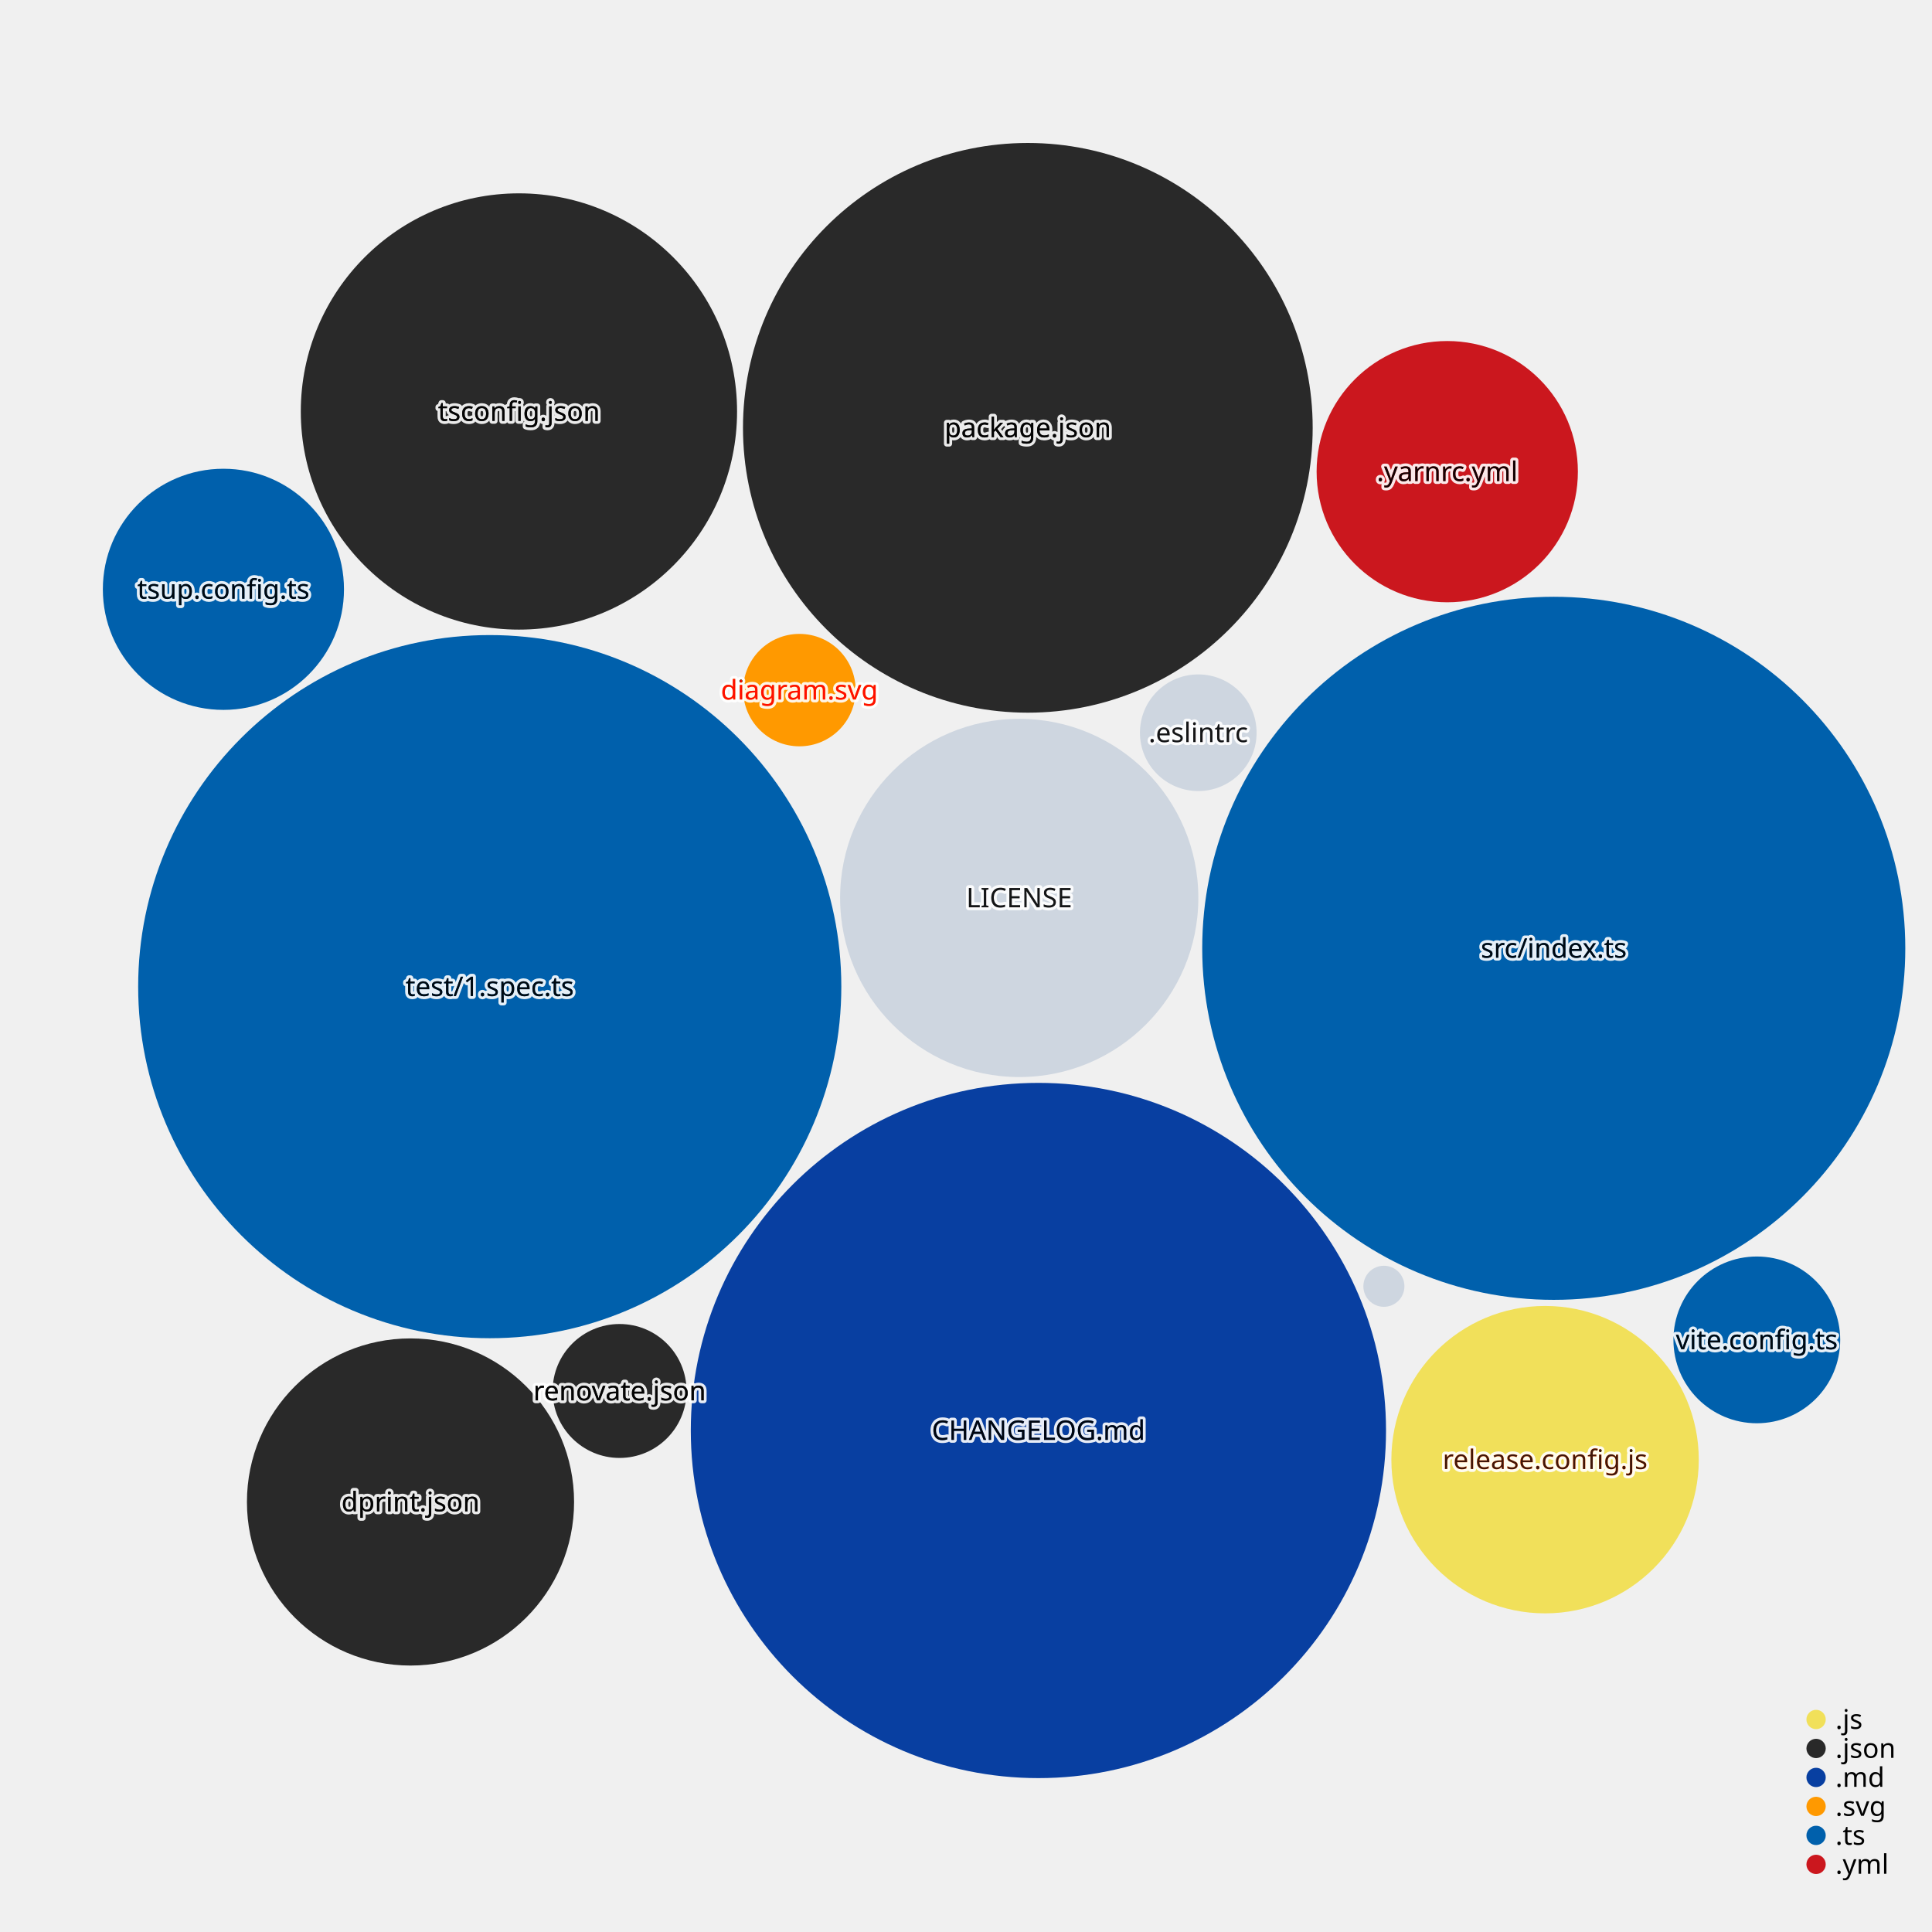
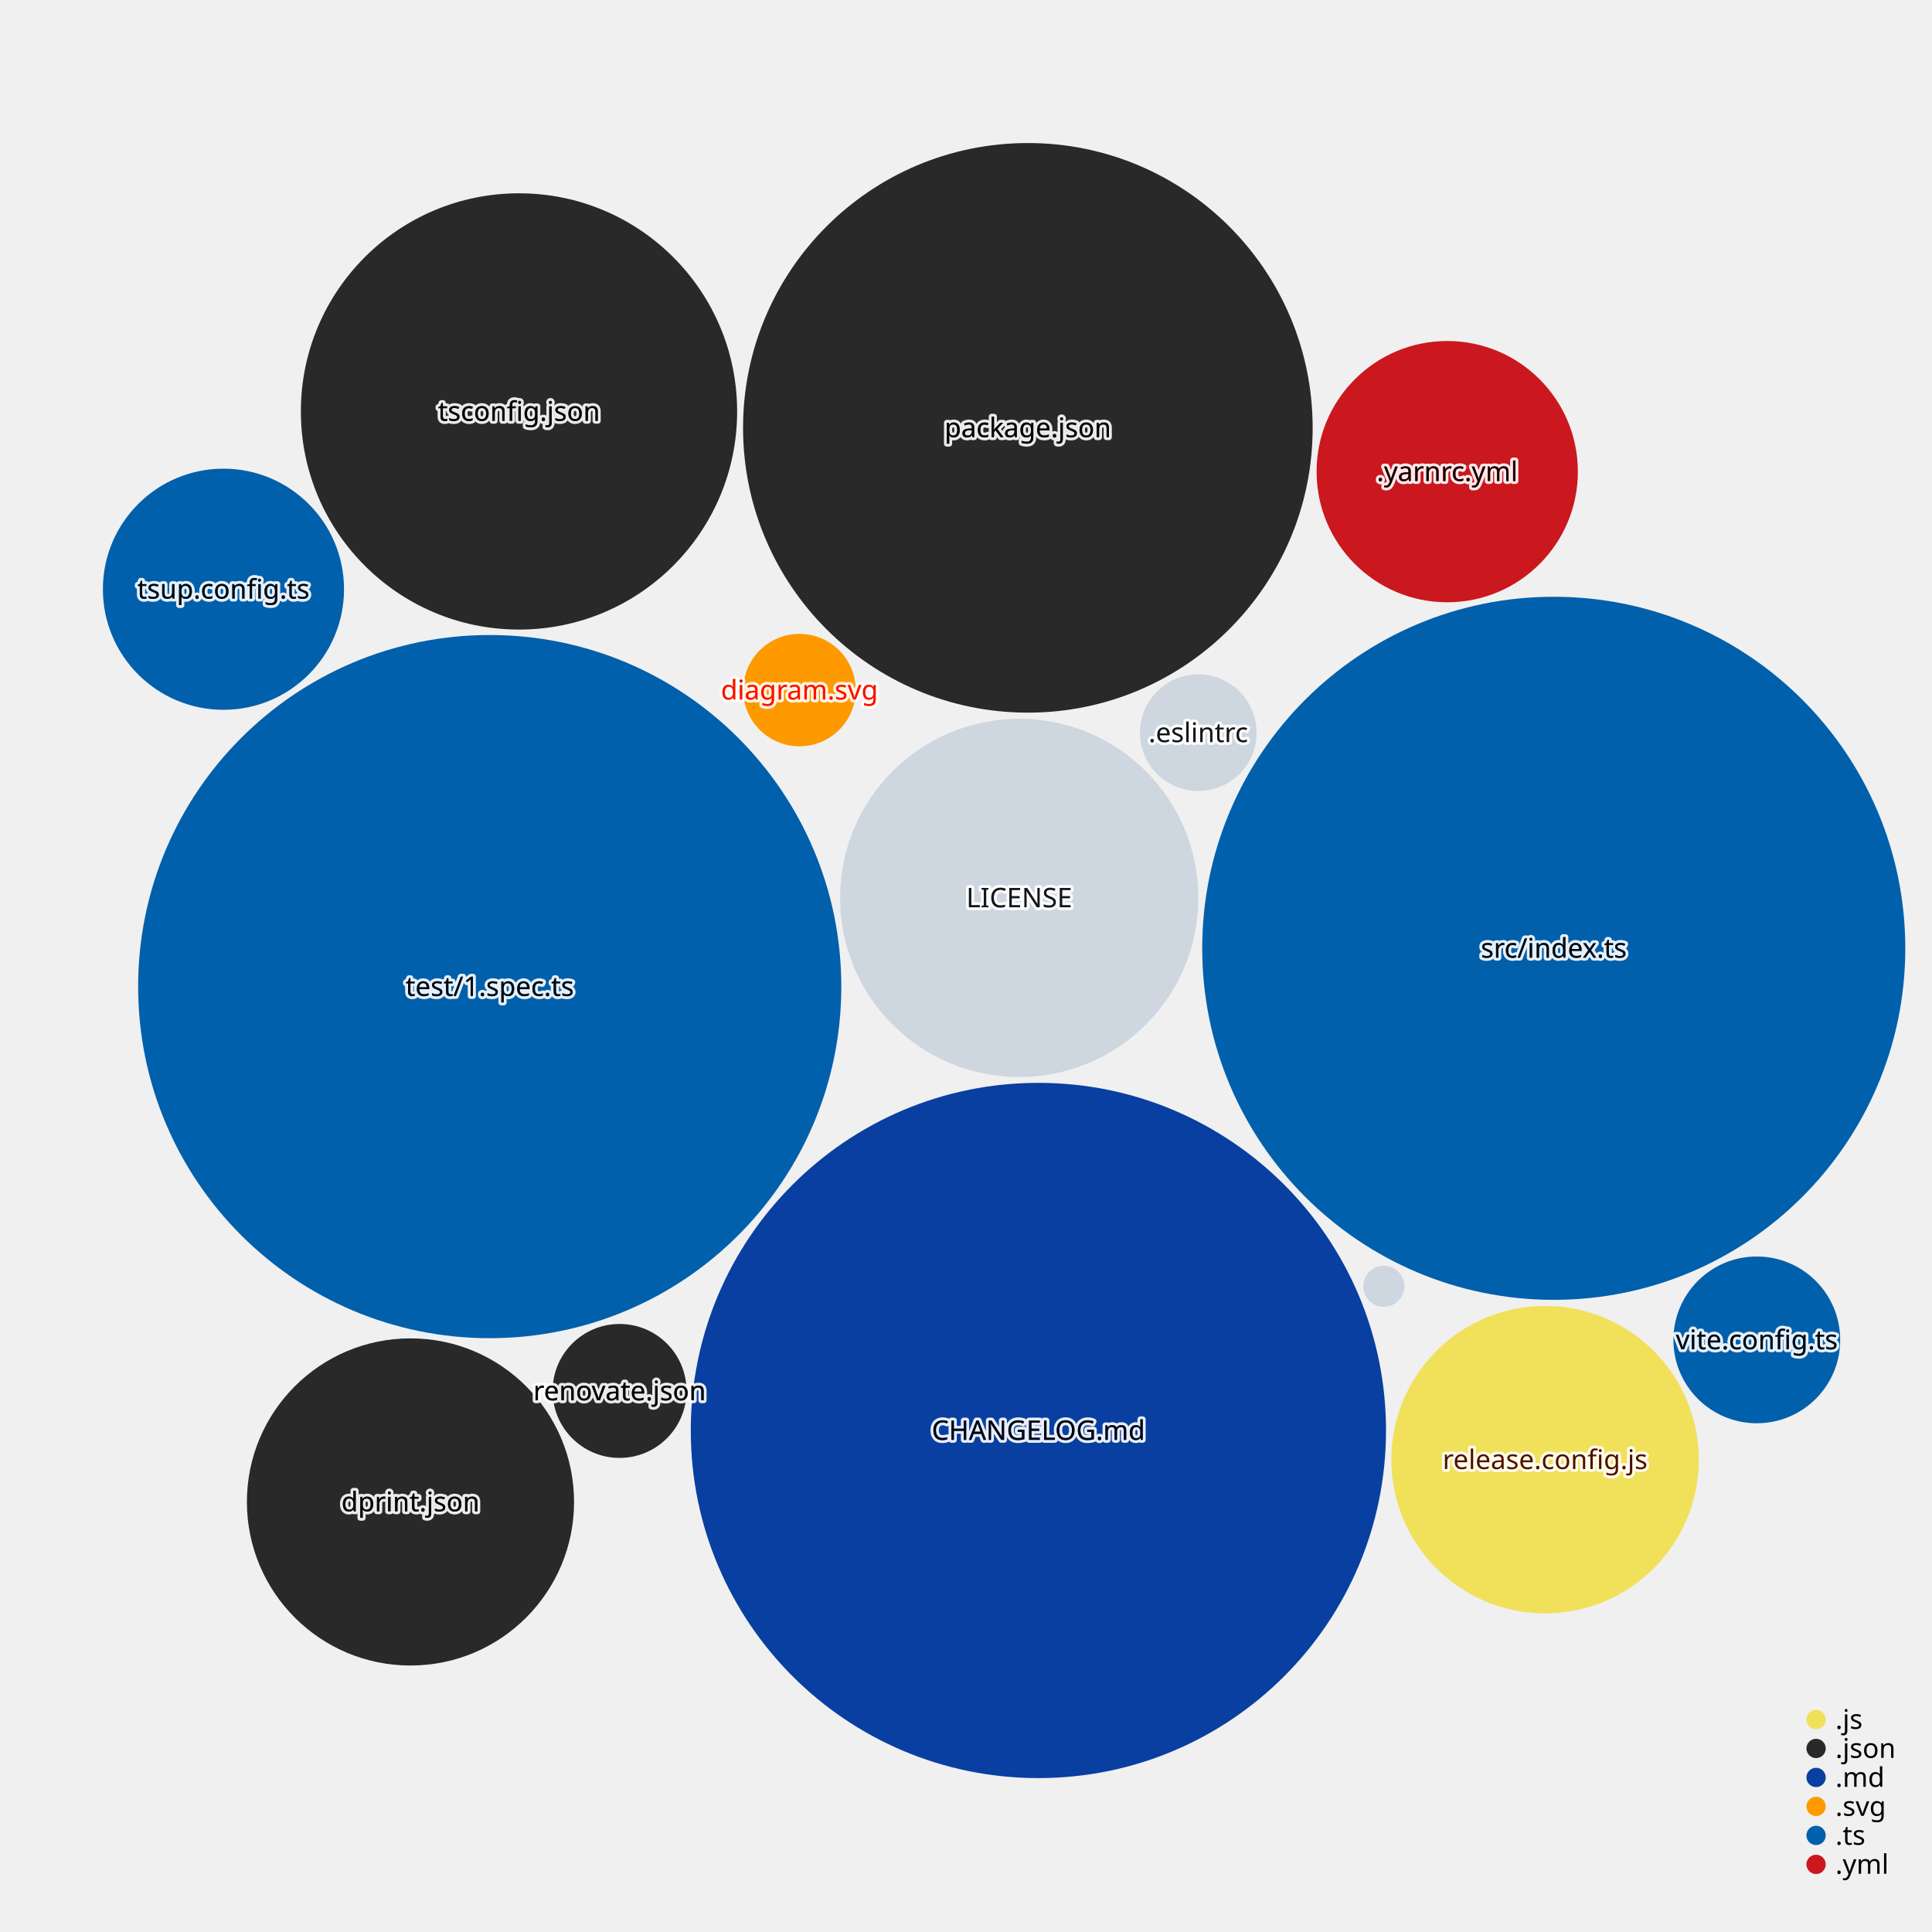
<svg xmlns="http://www.w3.org/2000/svg" width="1000" height="1000" style="background:white;font-family:sans-serif;overflow:visible">
  <defs>
    <filter id="glow" x="-50%" y="-50%" width="200%" height="200%">
      <feGaussianBlur stdDeviation="4" result="coloredBlur" />
      <feMerge>
        <feMergeNode in="coloredBlur" />
        <feMergeNode in="SourceGraphic" />
      </feMerge>
    </filter>
  </defs>
-   <g style="fill:#0060ac;transition:transform 0s ease-out, fill 0.1s ease-out" transform="translate(253.4896, 510.6838)">
-     <circle style="transition:all 0.5s ease-out" r="181.975" stroke-width="0" stroke="#374151" />
+   <g style="fill:#0060ac;transition:transform 0s ease-out, fill 0.1s ease-out" transform="translate(253.4825, 510.6643)">
+     <circle style="transition:all 0.5s ease-out" r="181.978" stroke-width="0" stroke="#374151" />
  </g>
-   <g style="fill:#0060ac;transition:transform 0s ease-out, fill 0.1s ease-out" transform="translate(804.2214, 490.8438)">
-     <circle style="transition:all 0.5s ease-out" r="181.953" stroke-width="0" stroke="#374151" />
+   <g style="fill:#0060ac;transition:transform 0s ease-out, fill 0.1s ease-out" transform="translate(804.2221, 490.8385)">
+     <circle style="transition:all 0.5s ease-out" r="181.956" stroke-width="0" stroke="#374151" />
  </g>
-   <g style="fill:#083fa1;transition:transform 0s ease-out, fill 0.1s ease-out" transform="translate(537.4791, 740.4223)">
-     <circle style="transition:all 0.5s ease-out" r="179.926" stroke-width="0" stroke="#374151" />
+   <g style="fill:#083fa1;transition:transform 0s ease-out, fill 0.1s ease-out" transform="translate(537.4696, 740.4131)">
+     <circle style="transition:all 0.5s ease-out" r="179.928" stroke-width="0" stroke="#374151" />
  </g>
-   <g style="fill:#292929;transition:transform 0s ease-out, fill 0.1s ease-out" transform="translate(532.0035, 221.4398)">
-     <circle style="transition:all 0.5s ease-out" r="147.438" stroke-width="0" stroke="#374151" />
+   <g style="fill:#292929;transition:transform 0s ease-out, fill 0.1s ease-out" transform="translate(532.0155, 221.451)">
+     <circle style="transition:all 0.5s ease-out" r="147.413" stroke-width="0" stroke="#374151" />
  </g>
-   <g style="fill:#292929;transition:transform 0s ease-out, fill 0.1s ease-out" transform="translate(268.5988, 212.9805)">
-     <circle style="transition:all 0.5s ease-out" r="112.906" stroke-width="0" stroke="#374151" />
+   <g style="fill:#292929;transition:transform 0s ease-out, fill 0.1s ease-out" transform="translate(268.6356, 212.9592)">
+     <circle style="transition:all 0.5s ease-out" r="112.907" stroke-width="0" stroke="#374151" />
  </g>
-   <g style="fill:#CED6E0;transition:transform 0s ease-out, fill 0.1s ease-out" transform="translate(527.5496, 464.7703)">
-     <circle style="transition:all 0.5s ease-out" r="92.71" stroke-width="0" stroke="#374151" />
+   <g style="fill:#CED6E0;transition:transform 0s ease-out, fill 0.1s ease-out" transform="translate(527.5472, 464.7572)">
+     <circle style="transition:all 0.5s ease-out" r="92.712" stroke-width="0" stroke="#374151" />
  </g>
-   <g style="fill:#292929;transition:transform 0s ease-out, fill 0.1s ease-out" transform="translate(212.4774, 777.4227)">
-     <circle style="transition:all 0.5s ease-out" r="84.664" stroke-width="0" stroke="#374151" />
+   <g style="fill:#292929;transition:transform 0s ease-out, fill 0.1s ease-out" transform="translate(212.4627, 777.4056)">
+     <circle style="transition:all 0.5s ease-out" r="84.666" stroke-width="0" stroke="#374151" />
  </g>
-   <g style="fill:#f1e05a;transition:transform 0s ease-out, fill 0.1s ease-out" transform="translate(799.7262, 755.5152)">
-     <circle style="transition:all 0.5s ease-out" r="79.558" stroke-width="0" stroke="#374151" />
+   <g style="fill:#f1e05a;transition:transform 0s ease-out, fill 0.1s ease-out" transform="translate(799.7198, 755.5133)">
+     <circle style="transition:all 0.5s ease-out" r="79.559" stroke-width="0" stroke="#374151" />
  </g>
-   <g style="fill:#cb171e;transition:transform 0s ease-out, fill 0.1s ease-out" transform="translate(749.0932, 244.1285)">
-     <circle style="transition:all 0.5s ease-out" r="67.615" stroke-width="0" stroke="#374151" />
+   <g style="fill:#cb171e;transition:transform 0s ease-out, fill 0.1s ease-out" transform="translate(749.0824, 244.1223)">
+     <circle style="transition:all 0.5s ease-out" r="67.616" stroke-width="0" stroke="#374151" />
  </g>
-   <g style="fill:#0060ac;transition:transform 0s ease-out, fill 0.1s ease-out" transform="translate(115.6398, 305.0316)">
+   <g style="fill:#0060ac;transition:transform 0s ease-out, fill 0.1s ease-out" transform="translate(115.6611, 304.989)">
    <circle style="transition:all 0.5s ease-out" r="62.406" stroke-width="0" stroke="#374151" />
  </g>
-   <g style="fill:#0060ac;transition:transform 0s ease-out, fill 0.1s ease-out" transform="translate(909.3227, 693.5203)">
-     <circle style="transition:all 0.5s ease-out" r="43.157" stroke-width="0" stroke="#374151" />
+   <g style="fill:#0060ac;transition:transform 0s ease-out, fill 0.1s ease-out" transform="translate(909.3194, 693.5205)">
+     <circle style="transition:all 0.5s ease-out" r="43.158" stroke-width="0" stroke="#374151" />
  </g>
-   <g style="fill:#292929;transition:transform 0s ease-out, fill 0.1s ease-out" transform="translate(320.6946, 719.9635)">
-     <circle style="transition:all 0.5s ease-out" r="34.661" stroke-width="0" stroke="#374151" />
+   <g style="fill:#292929;transition:transform 0s ease-out, fill 0.1s ease-out" transform="translate(320.6828, 719.9485)">
+     <circle style="transition:all 0.5s ease-out" r="34.662" stroke-width="0" stroke="#374151" />
  </g>
-   <g style="fill:#CED6E0;transition:transform 0s ease-out, fill 0.1s ease-out" transform="translate(620.2227, 379.2616)">
+   <g style="fill:#CED6E0;transition:transform 0s ease-out, fill 0.1s ease-out" transform="translate(620.224, 379.2502)">
    <circle style="transition:all 0.5s ease-out" r="30.185" stroke-width="0" stroke="#374151" />
  </g>
-   <g style="fill:#ff9900;transition:transform 0s ease-out, fill 0.1s ease-out" transform="translate(413.7755, 357.1984)">
+   <g style="fill:#ff9900;transition:transform 0s ease-out, fill 0.1s ease-out" transform="translate(413.8092, 357.1955)">
    <circle style="transition:all 0.5s ease-out" r="29.097" stroke-width="0" stroke="#374151" />
  </g>
-   <g style="fill:#CED6E0;transition:transform 0s ease-out, fill 0.1s ease-out" transform="translate(716.3017, 665.7806)">
+   <g style="fill:#CED6E0;transition:transform 0s ease-out, fill 0.1s ease-out" transform="translate(716.2965, 665.7752)">
    <circle style="transition:all 0.5s ease-out" r="10.625" stroke-width="0" stroke="#374151" />
  </g>
-   <g style="fill:#0060ac;transition:transform 0s ease-out" transform="translate(253.4896, 510.6838)">
+   <g style="fill:#0060ac;transition:transform 0s ease-out" transform="translate(253.4825, 510.6643)">
    <text style="pointer-events:none;opacity:0.9;font-size:14px;font-weight:500;transition:all 0.5s ease-out" fill="#4B5563" text-anchor="middle" dominant-baseline="middle" stroke="white" stroke-width="3" stroke-linejoin="round">test/1.spec.ts</text>
    <text style="pointer-events:none;opacity:1;font-size:14px;font-weight:500;transition:all 0.5s ease-out" text-anchor="middle" dominant-baseline="middle">test/1.spec.ts</text>
    <text style="pointer-events:none;opacity:0.9;font-size:14px;font-weight:500;mix-blend-mode:color-burn;transition:all 0.5s ease-out" fill="#110101" text-anchor="middle" dominant-baseline="middle">test/1.spec.ts</text>
  </g>
-   <g style="fill:#0060ac;transition:transform 0s ease-out" transform="translate(804.2214, 490.8438)">
+   <g style="fill:#0060ac;transition:transform 0s ease-out" transform="translate(804.2221, 490.8385)">
    <text style="pointer-events:none;opacity:0.9;font-size:14px;font-weight:500;transition:all 0.5s ease-out" fill="#4B5563" text-anchor="middle" dominant-baseline="middle" stroke="white" stroke-width="3" stroke-linejoin="round">src/index.ts</text>
    <text style="pointer-events:none;opacity:1;font-size:14px;font-weight:500;transition:all 0.5s ease-out" text-anchor="middle" dominant-baseline="middle">src/index.ts</text>
    <text style="pointer-events:none;opacity:0.9;font-size:14px;font-weight:500;mix-blend-mode:color-burn;transition:all 0.5s ease-out" fill="#110101" text-anchor="middle" dominant-baseline="middle">src/index.ts</text>
  </g>
-   <g style="fill:#083fa1;transition:transform 0s ease-out" transform="translate(537.4791, 740.4223)">
+   <g style="fill:#083fa1;transition:transform 0s ease-out" transform="translate(537.4696, 740.4131)">
    <text style="pointer-events:none;opacity:0.9;font-size:14px;font-weight:500;transition:all 0.5s ease-out" fill="#4B5563" text-anchor="middle" dominant-baseline="middle" stroke="white" stroke-width="3" stroke-linejoin="round">CHANGELOG.md</text>
    <text style="pointer-events:none;opacity:1;font-size:14px;font-weight:500;transition:all 0.5s ease-out" text-anchor="middle" dominant-baseline="middle">CHANGELOG.md</text>
    <text style="pointer-events:none;opacity:0.9;font-size:14px;font-weight:500;mix-blend-mode:color-burn;transition:all 0.5s ease-out" fill="#110101" text-anchor="middle" dominant-baseline="middle">CHANGELOG.md</text>
  </g>
-   <g style="fill:#292929;transition:transform 0s ease-out" transform="translate(532.0035, 221.4398)">
+   <g style="fill:#292929;transition:transform 0s ease-out" transform="translate(532.0155, 221.451)">
    <text style="pointer-events:none;opacity:0.9;font-size:14px;font-weight:500;transition:all 0.5s ease-out" fill="#4B5563" text-anchor="middle" dominant-baseline="middle" stroke="white" stroke-width="3" stroke-linejoin="round">package.json</text>
    <text style="pointer-events:none;opacity:1;font-size:14px;font-weight:500;transition:all 0.5s ease-out" text-anchor="middle" dominant-baseline="middle">package.json</text>
    <text style="pointer-events:none;opacity:0.9;font-size:14px;font-weight:500;mix-blend-mode:color-burn;transition:all 0.5s ease-out" fill="#110101" text-anchor="middle" dominant-baseline="middle">package.json</text>
  </g>
-   <g style="fill:#292929;transition:transform 0s ease-out" transform="translate(268.5988, 212.9805)">
+   <g style="fill:#292929;transition:transform 0s ease-out" transform="translate(268.6356, 212.9592)">
    <text style="pointer-events:none;opacity:0.9;font-size:14px;font-weight:500;transition:all 0.5s ease-out" fill="#4B5563" text-anchor="middle" dominant-baseline="middle" stroke="white" stroke-width="3" stroke-linejoin="round">tsconfig.json</text>
    <text style="pointer-events:none;opacity:1;font-size:14px;font-weight:500;transition:all 0.5s ease-out" text-anchor="middle" dominant-baseline="middle">tsconfig.json</text>
    <text style="pointer-events:none;opacity:0.9;font-size:14px;font-weight:500;mix-blend-mode:color-burn;transition:all 0.5s ease-out" fill="#110101" text-anchor="middle" dominant-baseline="middle">tsconfig.json</text>
  </g>
-   <g style="fill:#CED6E0;transition:transform 0s ease-out" transform="translate(527.5496, 464.7703)">
+   <g style="fill:#CED6E0;transition:transform 0s ease-out" transform="translate(527.5472, 464.7572)">
    <text style="pointer-events:none;opacity:0.9;font-size:14px;font-weight:500;transition:all 0.5s ease-out" fill="#4B5563" text-anchor="middle" dominant-baseline="middle" stroke="white" stroke-width="3" stroke-linejoin="round">LICENSE</text>
    <text style="pointer-events:none;opacity:1;font-size:14px;font-weight:500;transition:all 0.5s ease-out" text-anchor="middle" dominant-baseline="middle">LICENSE</text>
    <text style="pointer-events:none;opacity:0.9;font-size:14px;font-weight:500;mix-blend-mode:color-burn;transition:all 0.5s ease-out" fill="#110101" text-anchor="middle" dominant-baseline="middle">LICENSE</text>
  </g>
-   <g style="fill:#292929;transition:transform 0s ease-out" transform="translate(212.4774, 777.4227)">
+   <g style="fill:#292929;transition:transform 0s ease-out" transform="translate(212.4627, 777.4056)">
    <text style="pointer-events:none;opacity:0.9;font-size:14px;font-weight:500;transition:all 0.5s ease-out" fill="#4B5563" text-anchor="middle" dominant-baseline="middle" stroke="white" stroke-width="3" stroke-linejoin="round">dprint.json</text>
    <text style="pointer-events:none;opacity:1;font-size:14px;font-weight:500;transition:all 0.5s ease-out" text-anchor="middle" dominant-baseline="middle">dprint.json</text>
    <text style="pointer-events:none;opacity:0.9;font-size:14px;font-weight:500;mix-blend-mode:color-burn;transition:all 0.5s ease-out" fill="#110101" text-anchor="middle" dominant-baseline="middle">dprint.json</text>
  </g>
-   <g style="fill:#f1e05a;transition:transform 0s ease-out" transform="translate(799.7262, 755.5152)">
+   <g style="fill:#f1e05a;transition:transform 0s ease-out" transform="translate(799.7198, 755.5133)">
    <text style="pointer-events:none;opacity:0.9;font-size:14px;font-weight:500;transition:all 0.5s ease-out" fill="#4B5563" text-anchor="middle" dominant-baseline="middle" stroke="white" stroke-width="3" stroke-linejoin="round">release.config.js</text>
    <text style="pointer-events:none;opacity:1;font-size:14px;font-weight:500;transition:all 0.5s ease-out" text-anchor="middle" dominant-baseline="middle">release.config.js</text>
    <text style="pointer-events:none;opacity:0.9;font-size:14px;font-weight:500;mix-blend-mode:color-burn;transition:all 0.5s ease-out" fill="#110101" text-anchor="middle" dominant-baseline="middle">release.config.js</text>
  </g>
-   <g style="fill:#cb171e;transition:transform 0s ease-out" transform="translate(749.0932, 244.1285)">
+   <g style="fill:#cb171e;transition:transform 0s ease-out" transform="translate(749.0824, 244.1223)">
    <text style="pointer-events:none;opacity:0.9;font-size:14px;font-weight:500;transition:all 0.5s ease-out" fill="#4B5563" text-anchor="middle" dominant-baseline="middle" stroke="white" stroke-width="3" stroke-linejoin="round">.yarnrc.yml</text>
    <text style="pointer-events:none;opacity:1;font-size:14px;font-weight:500;transition:all 0.5s ease-out" text-anchor="middle" dominant-baseline="middle">.yarnrc.yml</text>
    <text style="pointer-events:none;opacity:0.9;font-size:14px;font-weight:500;mix-blend-mode:color-burn;transition:all 0.5s ease-out" fill="#110101" text-anchor="middle" dominant-baseline="middle">.yarnrc.yml</text>
  </g>
-   <g style="fill:#0060ac;transition:transform 0s ease-out" transform="translate(115.6398, 305.0316)">
+   <g style="fill:#0060ac;transition:transform 0s ease-out" transform="translate(115.6611, 304.989)">
    <text style="pointer-events:none;opacity:0.9;font-size:14px;font-weight:500;transition:all 0.5s ease-out" fill="#4B5563" text-anchor="middle" dominant-baseline="middle" stroke="white" stroke-width="3" stroke-linejoin="round">tsup.config.ts</text>
    <text style="pointer-events:none;opacity:1;font-size:14px;font-weight:500;transition:all 0.5s ease-out" text-anchor="middle" dominant-baseline="middle">tsup.config.ts</text>
    <text style="pointer-events:none;opacity:0.9;font-size:14px;font-weight:500;mix-blend-mode:color-burn;transition:all 0.5s ease-out" fill="#110101" text-anchor="middle" dominant-baseline="middle">tsup.config.ts</text>
  </g>
-   <g style="fill:#0060ac;transition:transform 0s ease-out" transform="translate(909.3227, 693.5203)">
+   <g style="fill:#0060ac;transition:transform 0s ease-out" transform="translate(909.3194, 693.5205)">
    <text style="pointer-events:none;opacity:0.9;font-size:14px;font-weight:500;transition:all 0.5s ease-out" fill="#4B5563" text-anchor="middle" dominant-baseline="middle" stroke="white" stroke-width="3" stroke-linejoin="round">vite.config.ts</text>
    <text style="pointer-events:none;opacity:1;font-size:14px;font-weight:500;transition:all 0.5s ease-out" text-anchor="middle" dominant-baseline="middle">vite.config.ts</text>
    <text style="pointer-events:none;opacity:0.9;font-size:14px;font-weight:500;mix-blend-mode:color-burn;transition:all 0.5s ease-out" fill="#110101" text-anchor="middle" dominant-baseline="middle">vite.config.ts</text>
  </g>
-   <g style="fill:#292929;transition:transform 0s ease-out" transform="translate(320.6946, 719.9635)">
+   <g style="fill:#292929;transition:transform 0s ease-out" transform="translate(320.6828, 719.9485)">
    <text style="pointer-events:none;opacity:0.9;font-size:14px;font-weight:500;transition:all 0.5s ease-out" fill="#4B5563" text-anchor="middle" dominant-baseline="middle" stroke="white" stroke-width="3" stroke-linejoin="round">renovate.json</text>
    <text style="pointer-events:none;opacity:1;font-size:14px;font-weight:500;transition:all 0.5s ease-out" text-anchor="middle" dominant-baseline="middle">renovate.json</text>
    <text style="pointer-events:none;opacity:0.9;font-size:14px;font-weight:500;mix-blend-mode:color-burn;transition:all 0.5s ease-out" fill="#110101" text-anchor="middle" dominant-baseline="middle">renovate.json</text>
  </g>
-   <g style="fill:#CED6E0;transition:transform 0s ease-out" transform="translate(620.2227, 379.2616)">
+   <g style="fill:#CED6E0;transition:transform 0s ease-out" transform="translate(620.224, 379.2502)">
    <text style="pointer-events:none;opacity:0.9;font-size:14px;font-weight:500;transition:all 0.5s ease-out" fill="#4B5563" text-anchor="middle" dominant-baseline="middle" stroke="white" stroke-width="3" stroke-linejoin="round">.eslintrc</text>
    <text style="pointer-events:none;opacity:1;font-size:14px;font-weight:500;transition:all 0.5s ease-out" text-anchor="middle" dominant-baseline="middle">.eslintrc</text>
    <text style="pointer-events:none;opacity:0.9;font-size:14px;font-weight:500;mix-blend-mode:color-burn;transition:all 0.5s ease-out" fill="#110101" text-anchor="middle" dominant-baseline="middle">.eslintrc</text>
  </g>
-   <g style="fill:#ff9900;transition:transform 0s ease-out" transform="translate(413.7755, 357.1984)">
+   <g style="fill:#ff9900;transition:transform 0s ease-out" transform="translate(413.8092, 357.1955)">
    <text style="pointer-events:none;opacity:0.9;font-size:14px;font-weight:500;transition:all 0.5s ease-out" fill="#4B5563" text-anchor="middle" dominant-baseline="middle" stroke="white" stroke-width="3" stroke-linejoin="round">diagram.svg</text>
    <text style="pointer-events:none;opacity:1;font-size:14px;font-weight:500;transition:all 0.5s ease-out" text-anchor="middle" dominant-baseline="middle">diagram.svg</text>
    <text style="pointer-events:none;opacity:0.9;font-size:14px;font-weight:500;mix-blend-mode:color-burn;transition:all 0.5s ease-out" fill="#110101" text-anchor="middle" dominant-baseline="middle">diagram.svg</text>
  </g>
  <g transform="translate(940, 890)">
    <g transform="translate(0, 0)">
      <circle r="5" fill="#f1e05a" />
      <text x="10" style="font-size:14px;font-weight:300" dominant-baseline="middle">.js</text>
    </g>
    <g transform="translate(0, 15)">
      <circle r="5" fill="#292929" />
      <text x="10" style="font-size:14px;font-weight:300" dominant-baseline="middle">.json</text>
    </g>
    <g transform="translate(0, 30)">
      <circle r="5" fill="#083fa1" />
      <text x="10" style="font-size:14px;font-weight:300" dominant-baseline="middle">.md</text>
    </g>
    <g transform="translate(0, 45)">
      <circle r="5" fill="#ff9900" />
      <text x="10" style="font-size:14px;font-weight:300" dominant-baseline="middle">.svg</text>
    </g>
    <g transform="translate(0, 60)">
      <circle r="5" fill="#0060ac" />
      <text x="10" style="font-size:14px;font-weight:300" dominant-baseline="middle">.ts</text>
    </g>
    <g transform="translate(0, 75)">
      <circle r="5" fill="#cb171e" />
      <text x="10" style="font-size:14px;font-weight:300" dominant-baseline="middle">.yml</text>
    </g>
    <g fill="#9CA3AF" style="font-weight:300;font-style:italic;font-size:12px">each dot sized by file size</g>
  </g>
</svg>
